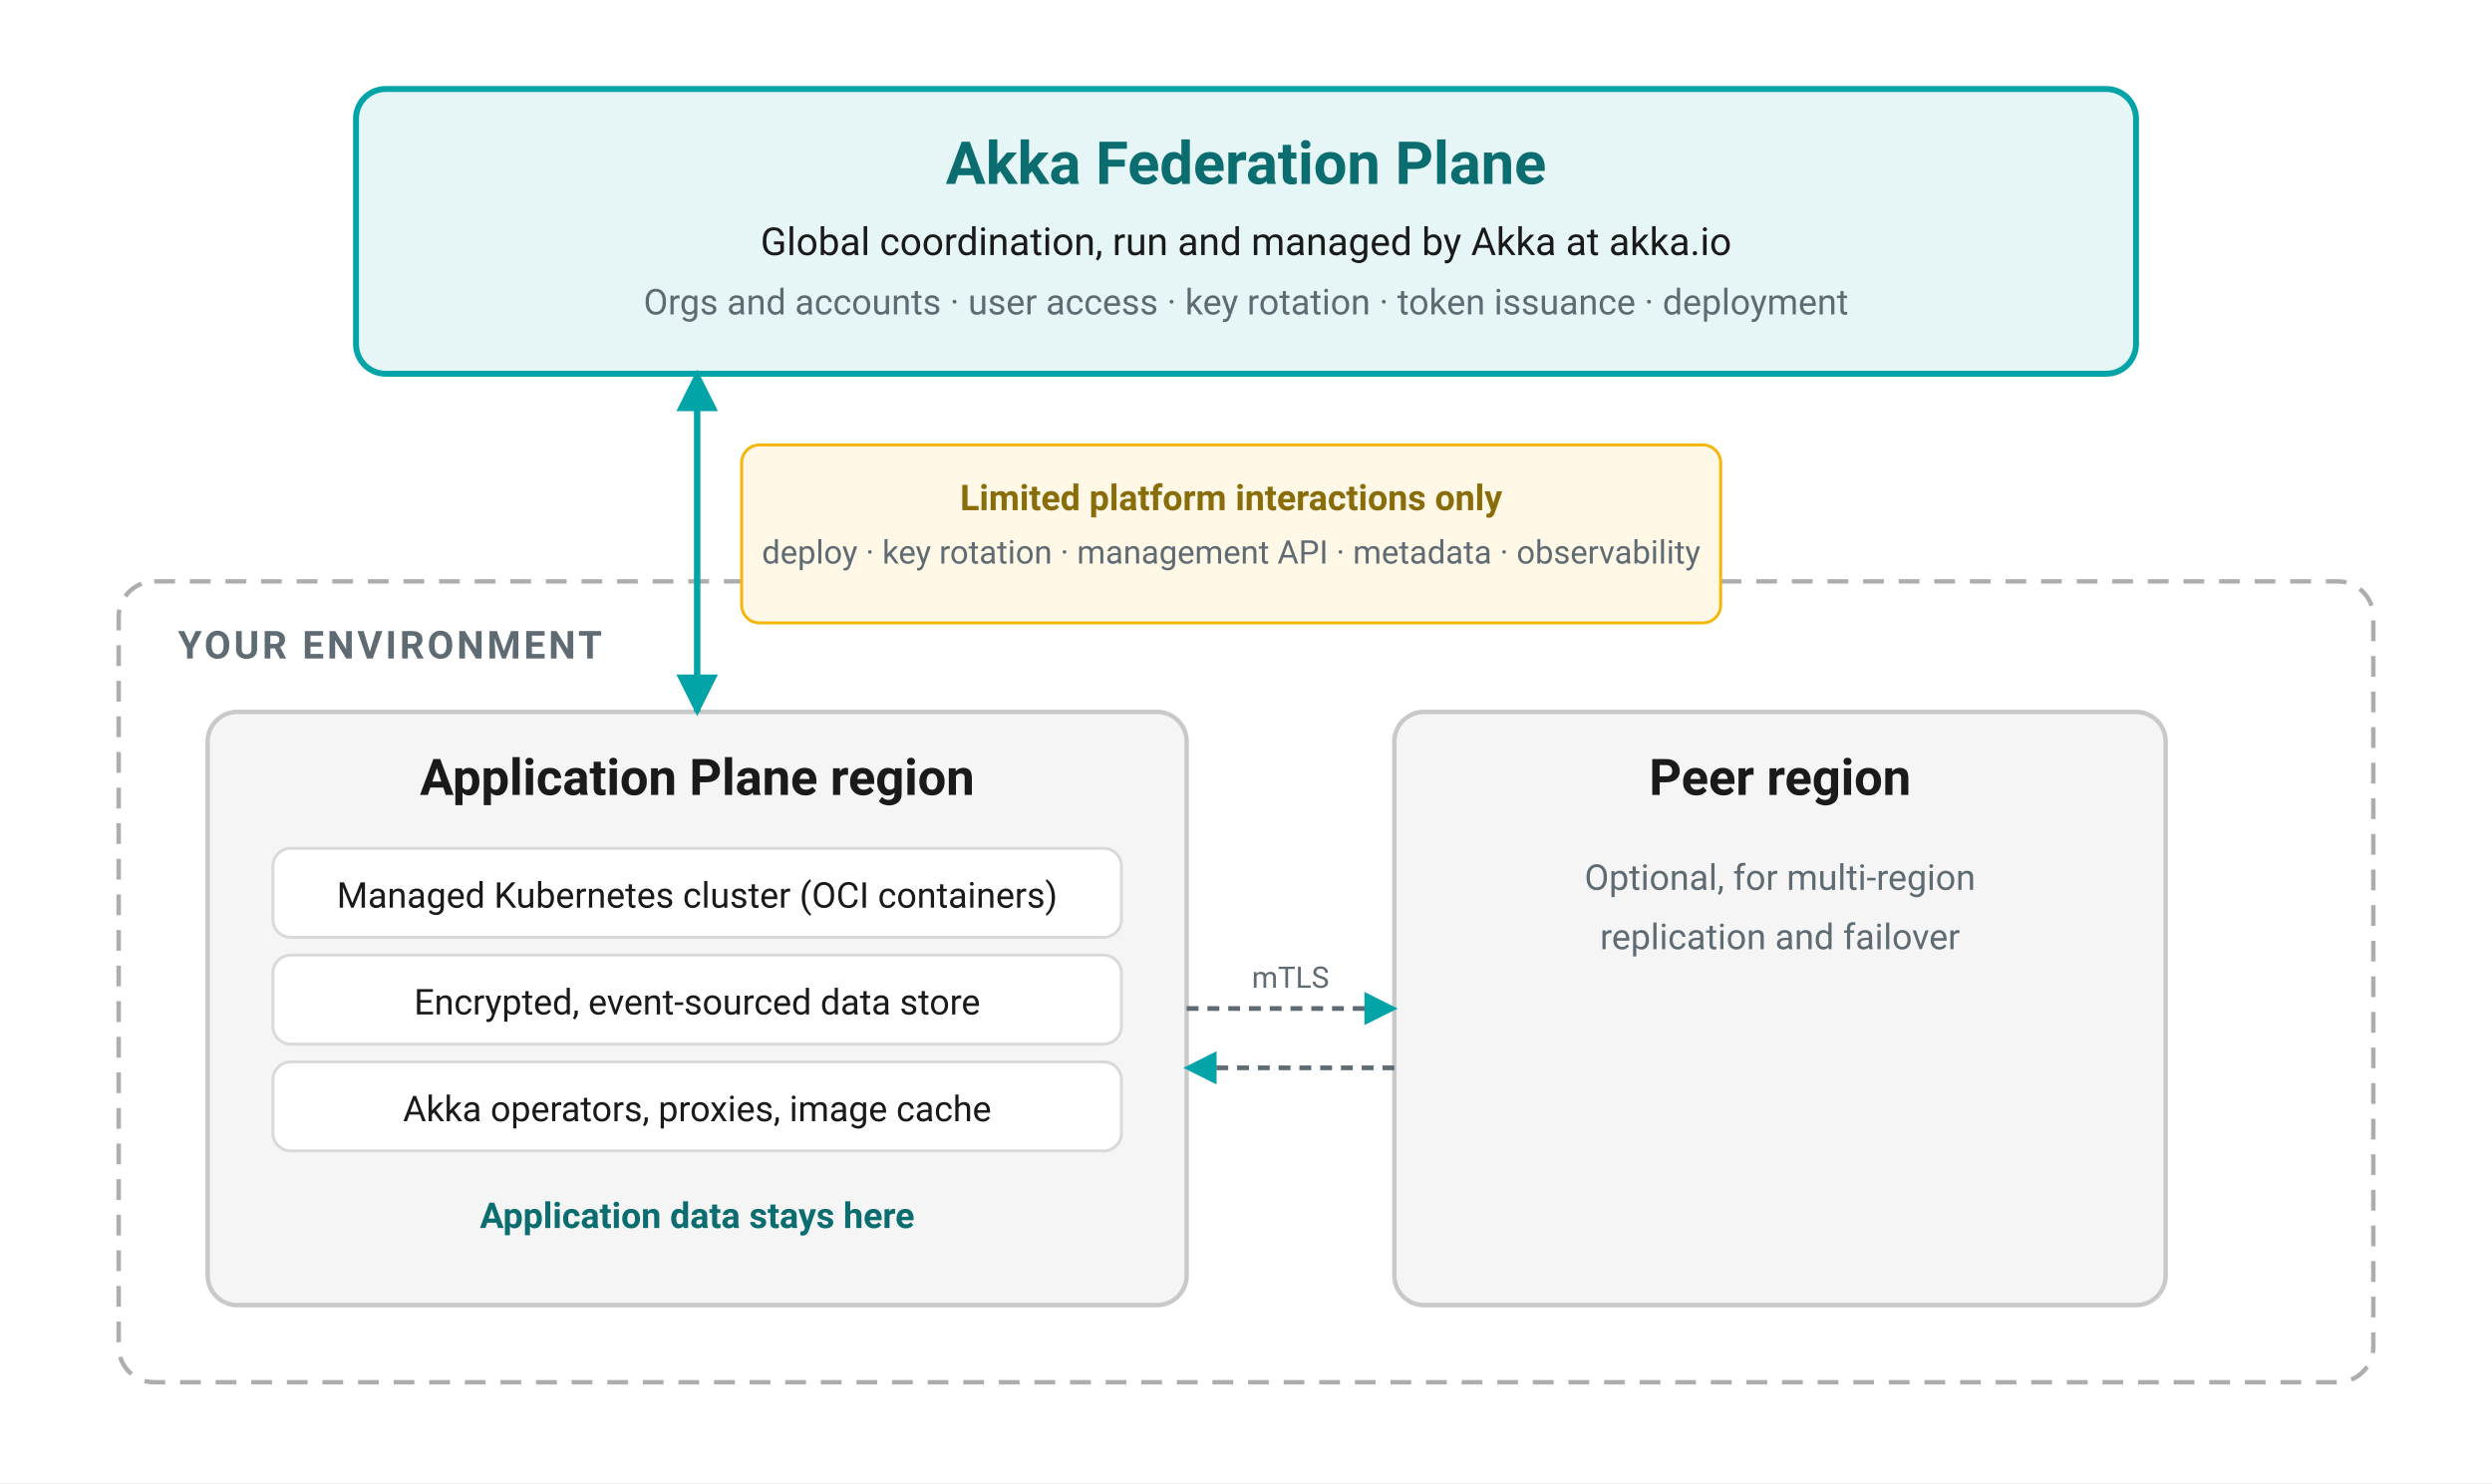
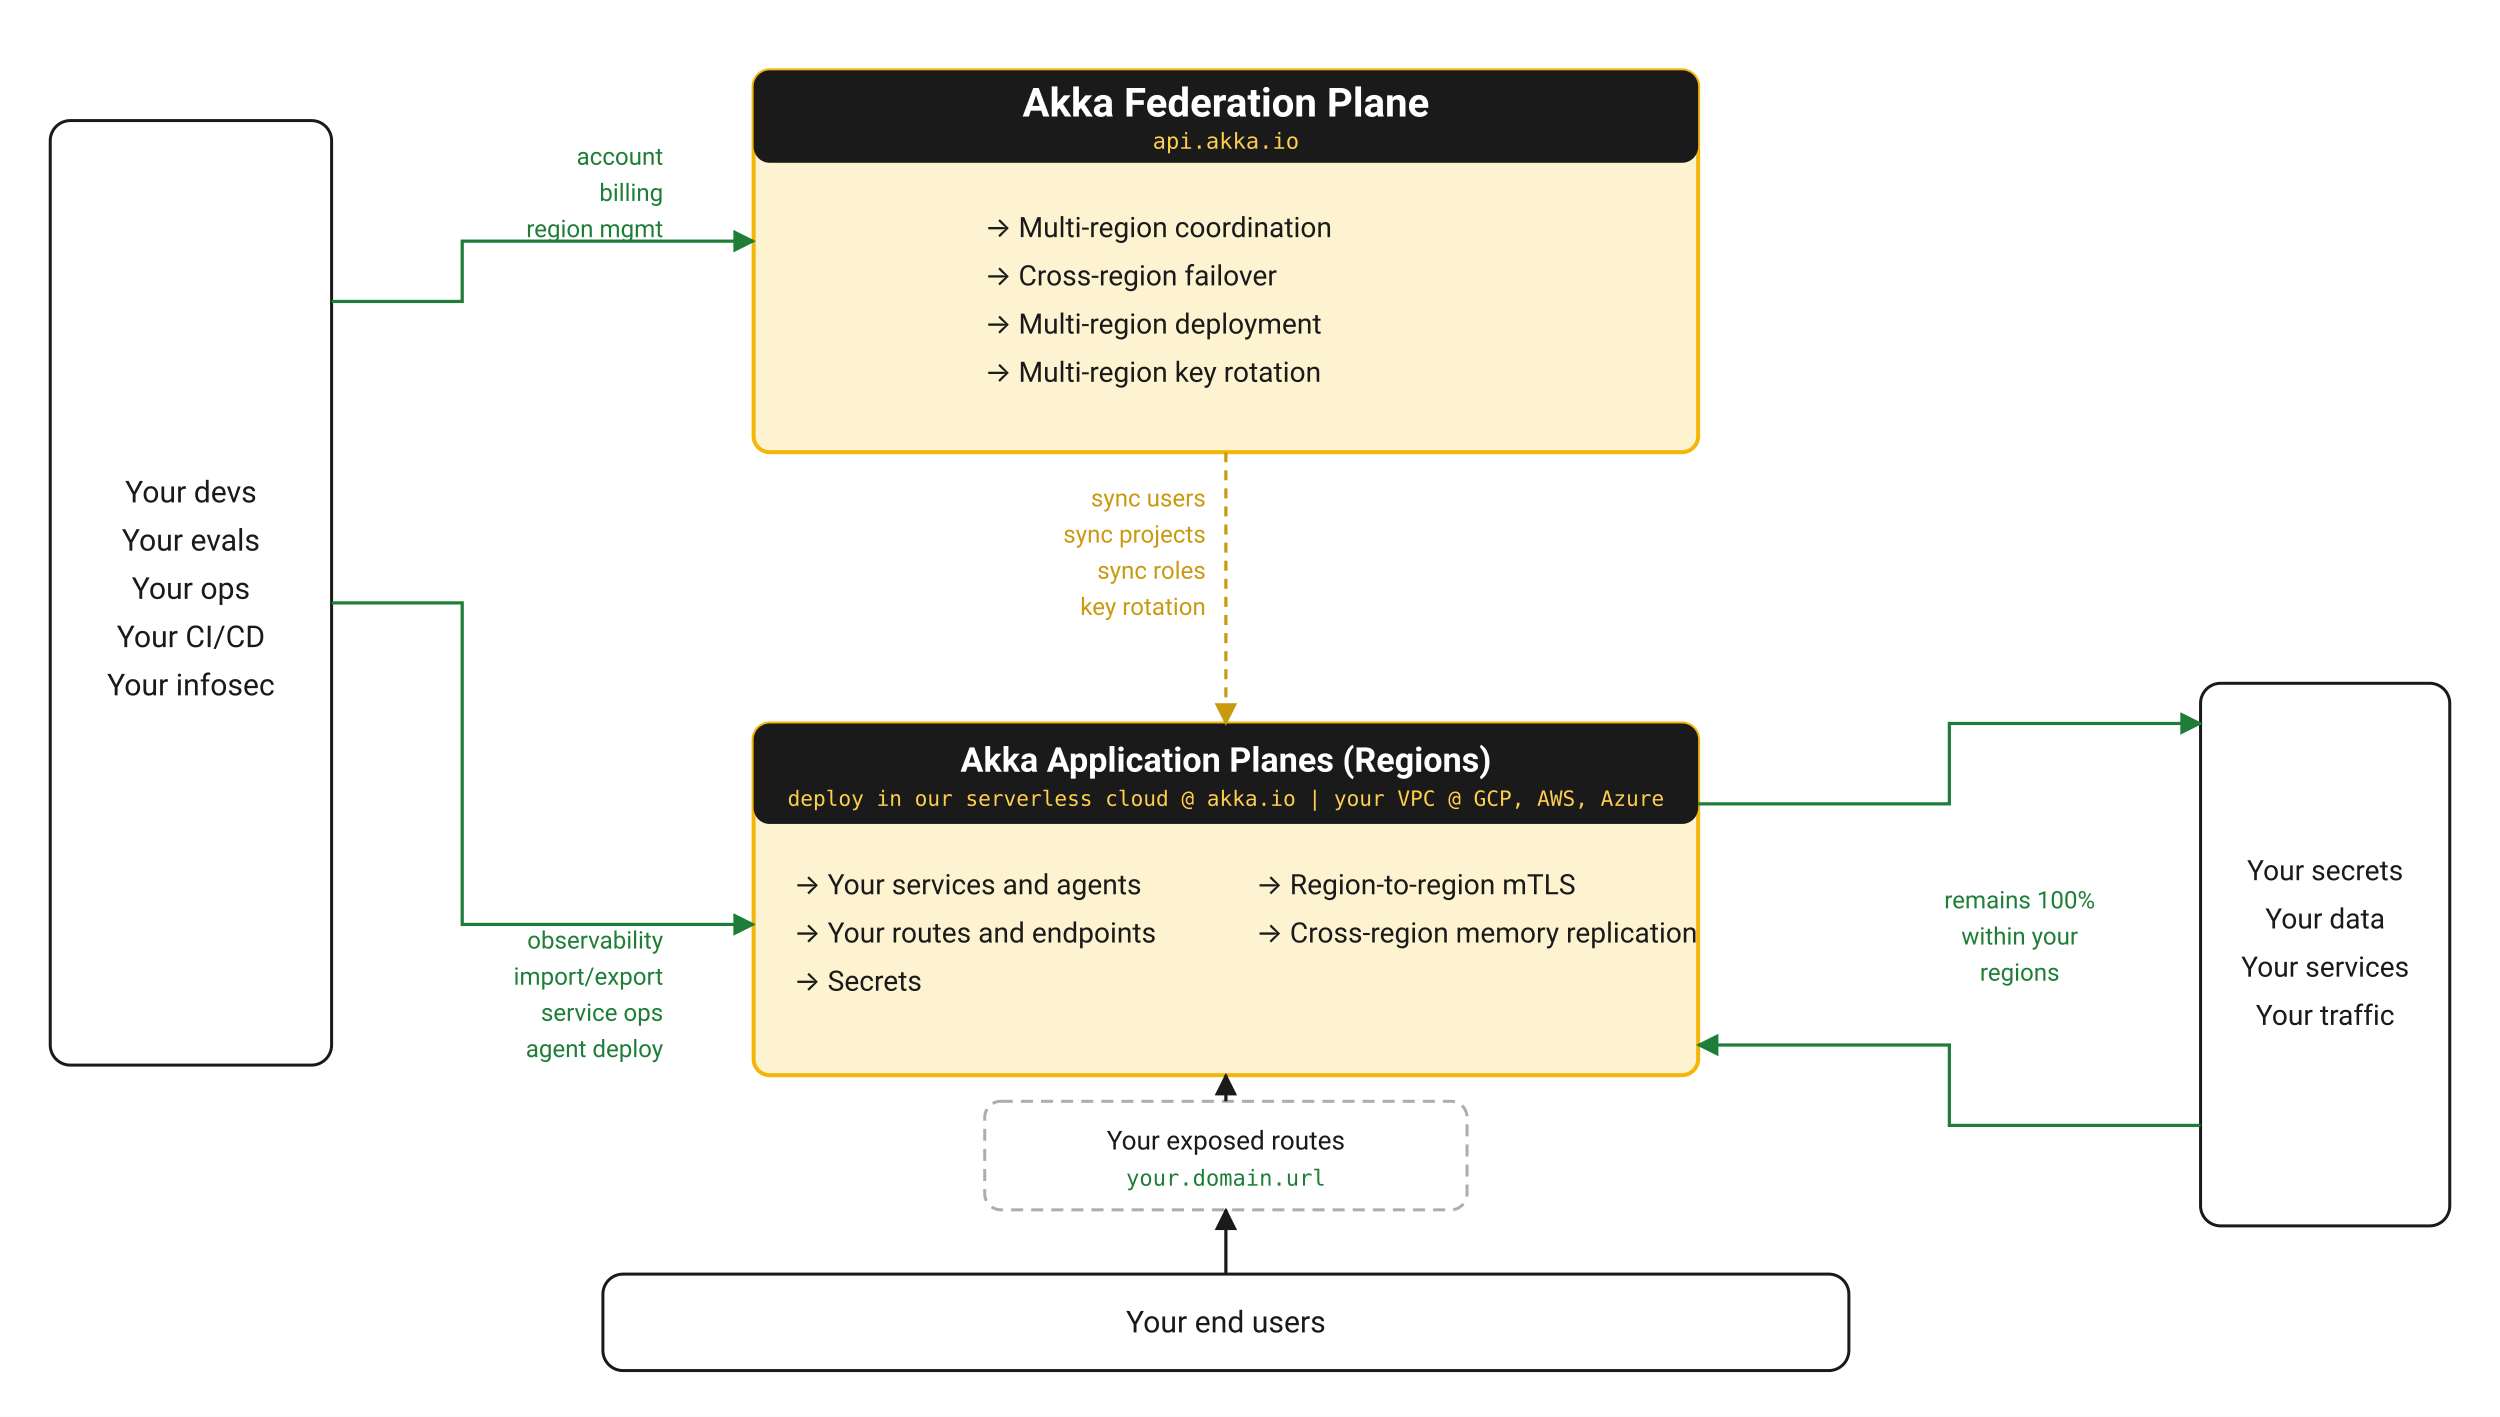
- <svg xmlns="http://www.w3.org/2000/svg" width="840" height="500" viewBox="0 0 840 500" font-family="'Instrument Sans',-apple-system,Segoe UI,Roboto,sans-serif" role="img" aria-label="Akka Federation Plane and Application Plane">
-   <rect x="0" y="0" width="840" height="500" fill="#ffffff" />
-   <rect x="120" y="30" width="600" height="96" rx="10" fill="#e6f6f6" stroke="#02a4a7" stroke-width="2" />
-   <text x="420" y="62" text-anchor="middle" font-size="20" font-weight="700" fill="#0b6d6f">Akka Federation Plane</text>
-   <text x="420" y="86" text-anchor="middle" font-size="13" fill="#1a1a1a">Global coordination, run and managed by Akka at akka.io</text>
-   <text x="420" y="106" text-anchor="middle" font-size="12" fill="#5f6b73">Orgs and accounts · user access · key rotation · token issuance · deployment</text>
-   <rect x="40" y="196" width="760" height="270" rx="12" fill="none" stroke="#adadad" stroke-width="1.5" stroke-dasharray="7 5" />
-   <text x="60" y="222" font-size="13" font-weight="700" fill="#5f6b73" letter-spacing="1">YOUR ENVIRONMENT</text>
-   <g>
-     <rect x="70" y="240" width="330" height="200" rx="10" fill="#f5f5f5" stroke="#c9c9c9" stroke-width="1.5" />
-     <text x="235" y="268" text-anchor="middle" font-size="17" font-weight="700" fill="#1a1a1a">Application Plane region</text>
-     <rect x="92" y="286" width="286" height="30" rx="6" fill="#ffffff" stroke="#d9d9d9" />
-     <text x="235" y="306" text-anchor="middle" font-size="12" fill="#1a1a1a">Managed Kubernetes cluster (OCI containers)</text>
-     <rect x="92" y="322" width="286" height="30" rx="6" fill="#ffffff" stroke="#d9d9d9" />
-     <text x="235" y="342" text-anchor="middle" font-size="12" fill="#1a1a1a">Encrypted, event-sourced data store</text>
-     <rect x="92" y="358" width="286" height="30" rx="6" fill="#ffffff" stroke="#d9d9d9" />
-     <text x="235" y="378" text-anchor="middle" font-size="12" fill="#1a1a1a">Akka operators, proxies, image cache</text>
-     <text x="235" y="414" text-anchor="middle" font-size="12" font-weight="600" fill="#0b6d6f">Application data stays here</text>
-   </g>
-   <g>
-     <rect x="470" y="240" width="260" height="200" rx="10" fill="#f5f5f5" stroke="#c9c9c9" stroke-width="1.5" />
-     <text x="600" y="268" text-anchor="middle" font-size="17" font-weight="700" fill="#1a1a1a">Peer region</text>
-     <text x="600" y="300" text-anchor="middle" font-size="12" fill="#5f6b73">Optional, for multi-region</text>
-     <text x="600" y="320" text-anchor="middle" font-size="12" fill="#5f6b73">replication and failover</text>
-   </g>
-   <line x1="235" y1="126" x2="235" y2="240" stroke="#02a4a7" stroke-width="2" marker-end="url(#arrow)" />
-   <line x1="235" y1="240" x2="235" y2="126" stroke="#02a4a7" stroke-width="2" marker-end="url(#arrow)" />
-   <rect x="250" y="150" width="330" height="60" rx="6" fill="#fff8e6" stroke="#f5b60b" />
-   <text x="415" y="172" text-anchor="middle" font-size="12" font-weight="600" fill="#8a6d0b">Limited platform interactions only</text>
-   <text x="415" y="190" text-anchor="middle" font-size="11" fill="#5f6b73">deploy · key rotation · management API · metadata · observability</text>
-   <line x1="400" y1="340" x2="470" y2="340" stroke="#5f6b73" stroke-width="1.6" stroke-dasharray="4 3" marker-end="url(#arrow)" />
-   <line x1="470" y1="360" x2="400" y2="360" stroke="#5f6b73" stroke-width="1.6" stroke-dasharray="4 3" marker-end="url(#arrow)" />
-   <text x="435" y="333" text-anchor="middle" font-size="10" fill="#5f6b73">mTLS</text>
+ <svg xmlns="http://www.w3.org/2000/svg" width="1244" height="705" viewBox="0 0 1244 705" font-family="'Instrument Sans',-apple-system,Segoe UI,Roboto,sans-serif" role="img" aria-label="Akka Federation Plane and Application Plane architecture">
+   <rect x="0" y="0" width="1244" height="705" fill="#ffffff" />
  <defs>
-     <marker id="arrow" viewBox="0 0 10 10" refX="9" refY="5" markerWidth="7" markerHeight="7" orient="auto-start-reverse">
-       <path d="M 0 0 L 10 5 L 0 10 z" fill="#02a4a7" />
+     <marker id="ag" viewBox="0 0 10 10" refX="9" refY="5" markerWidth="7" markerHeight="7" orient="auto-start-reverse">
+       <path d="M0 0 L10 5 L0 10 z" fill="#1e7e37" />
+     </marker>
+     <marker id="ad" viewBox="0 0 10 10" refX="9" refY="5" markerWidth="7" markerHeight="7" orient="auto-start-reverse">
+       <path d="M0 0 L10 5 L0 10 z" fill="#c99a10" />
+     </marker>
+     <marker id="ak" viewBox="0 0 10 10" refX="9" refY="5" markerWidth="7" markerHeight="7" orient="auto-start-reverse">
+       <path d="M0 0 L10 5 L0 10 z" fill="#1a1a1a" />
    </marker>
  </defs>
+   <rect x="25" y="60" width="140" height="470" rx="10" fill="#ffffff" stroke="#1a1a1a" stroke-width="1.5" />
+   <text x="95" y="250" text-anchor="middle" font-size="15" fill="#1a1a1a">Your devs</text>
+   <text x="95" y="274" text-anchor="middle" font-size="15" fill="#1a1a1a">Your evals</text>
+   <text x="95" y="298" text-anchor="middle" font-size="15" fill="#1a1a1a">Your ops</text>
+   <text x="95" y="322" text-anchor="middle" font-size="15" fill="#1a1a1a">Your CI/CD</text>
+   <text x="95" y="346" text-anchor="middle" font-size="15" fill="#1a1a1a">Your infosec</text>
+   <rect x="375" y="35" width="470" height="190" rx="8" fill="#fdf3d0" stroke="#f5b60b" stroke-width="2" />
+   <rect x="375" y="35" width="470" height="46" rx="8" fill="#1a1a1a" />
+   <text x="610" y="58" text-anchor="middle" font-size="20" font-weight="700" fill="#ffffff">Akka Federation Plane</text>
+   <text x="610" y="74" text-anchor="middle" font-size="11" fill="#ffce4a" font-family="'Roboto Mono',monospace">api.akka.io</text>
+   <text x="490" y="118" font-size="14" fill="#1a1a1a">→ Multi-region coordination</text>
+   <text x="490" y="142" font-size="14" fill="#1a1a1a">→ Cross-region failover</text>
+   <text x="490" y="166" font-size="14" fill="#1a1a1a">→ Multi-region deployment</text>
+   <text x="490" y="190" font-size="14" fill="#1a1a1a">→ Multi-region key rotation</text>
+   <rect x="375" y="360" width="470" height="175" rx="8" fill="#fdf3d0" stroke="#f5b60b" stroke-width="2" />
+   <rect x="375" y="360" width="470" height="50" rx="8" fill="#1a1a1a" />
+   <text x="610" y="384" text-anchor="middle" font-size="17" font-weight="700" fill="#ffffff">Akka Application Planes (Regions)</text>
+   <text x="610" y="401" text-anchor="middle" font-size="10.5" fill="#ffce4a" font-family="'Roboto Mono',monospace">deploy in our serverless cloud @ akka.io  |  your VPC @ GCP, AWS, Azure</text>
+   <text x="395" y="445" font-size="14" fill="#1a1a1a">→ Your services and agents</text>
+   <text x="395" y="469" font-size="14" fill="#1a1a1a">→ Your routes and endpoints</text>
+   <text x="395" y="493" font-size="14" fill="#1a1a1a">→ Secrets</text>
+   <text x="625" y="445" font-size="14" fill="#1a1a1a">→ Region-to-region mTLS</text>
+   <text x="625" y="469" font-size="14" fill="#1a1a1a">→ Cross-region memory replication</text>
+   <rect x="490" y="548" width="240" height="54" rx="8" fill="none" stroke="#adadad" stroke-width="1.5" stroke-dasharray="6 4" />
+   <text x="610" y="572" text-anchor="middle" font-size="13" fill="#1a1a1a">Your exposed routes</text>
+   <text x="610" y="590" text-anchor="middle" font-size="11" fill="#1e7e37" font-family="'Roboto Mono',monospace">your.domain.url</text>
+   <rect x="300" y="634" width="620" height="48" rx="10" fill="#ffffff" stroke="#1a1a1a" stroke-width="1.5" />
+   <text x="610" y="663" text-anchor="middle" font-size="15" fill="#1a1a1a">Your end users</text>
+   <rect x="1095" y="340" width="124" height="270" rx="10" fill="#ffffff" stroke="#1a1a1a" stroke-width="1.5" />
+   <text x="1157" y="438" text-anchor="middle" font-size="14" fill="#1a1a1a">Your secrets</text>
+   <text x="1157" y="462" text-anchor="middle" font-size="14" fill="#1a1a1a">Your data</text>
+   <text x="1157" y="486" text-anchor="middle" font-size="14" fill="#1a1a1a">Your services</text>
+   <text x="1157" y="510" text-anchor="middle" font-size="14" fill="#1a1a1a">Your traffic</text>
+   <text x="330" y="82" text-anchor="end" font-size="12" fill="#1e7e37">account</text>
+   <text x="330" y="100" text-anchor="end" font-size="12" fill="#1e7e37">billing</text>
+   <text x="330" y="118" text-anchor="end" font-size="12" fill="#1e7e37">region mgmt</text>
+   <path d="M165 150 L230 150 L230 120 L375 120" fill="none" stroke="#1e7e37" stroke-width="1.6" marker-end="url(#ag)" />
+   <text x="330" y="472" text-anchor="end" font-size="12" fill="#1e7e37">observability</text>
+   <text x="330" y="490" text-anchor="end" font-size="12" fill="#1e7e37">import/export</text>
+   <text x="330" y="508" text-anchor="end" font-size="12" fill="#1e7e37">service ops</text>
+   <text x="330" y="526" text-anchor="end" font-size="12" fill="#1e7e37">agent deploy</text>
+   <path d="M165 300 L230 300 L230 460 L375 460" fill="none" stroke="#1e7e37" stroke-width="1.6" marker-end="url(#ag)" />
+   <text x="600" y="252" text-anchor="end" font-size="12" fill="#c99a10">sync users</text>
+   <text x="600" y="270" text-anchor="end" font-size="12" fill="#c99a10">sync projects</text>
+   <text x="600" y="288" text-anchor="end" font-size="12" fill="#c99a10">sync roles</text>
+   <text x="600" y="306" text-anchor="end" font-size="12" fill="#c99a10">key rotation</text>
+   <path d="M610 225 L610 360" fill="none" stroke="#c99a10" stroke-width="1.6" stroke-dasharray="5 4" marker-end="url(#ad)" />
+   <text x="1005" y="452" text-anchor="middle" font-size="12" fill="#1e7e37">remains 100%</text>
+   <text x="1005" y="470" text-anchor="middle" font-size="12" fill="#1e7e37">within your</text>
+   <text x="1005" y="488" text-anchor="middle" font-size="12" fill="#1e7e37">regions</text>
+   <path d="M845 400 L970 400 L970 360 L1095 360" fill="none" stroke="#1e7e37" stroke-width="1.6" marker-end="url(#ag)" />
+   <path d="M1095 560 L970 560 L970 520 L845 520" fill="none" stroke="#1e7e37" stroke-width="1.6" marker-end="url(#ag)" />
+   <path d="M610 634 L610 602" fill="none" stroke="#1a1a1a" stroke-width="1.6" marker-end="url(#ak)" />
+   <path d="M610 548 L610 535" fill="none" stroke="#1a1a1a" stroke-width="1.6" marker-end="url(#ak)" />
</svg>
